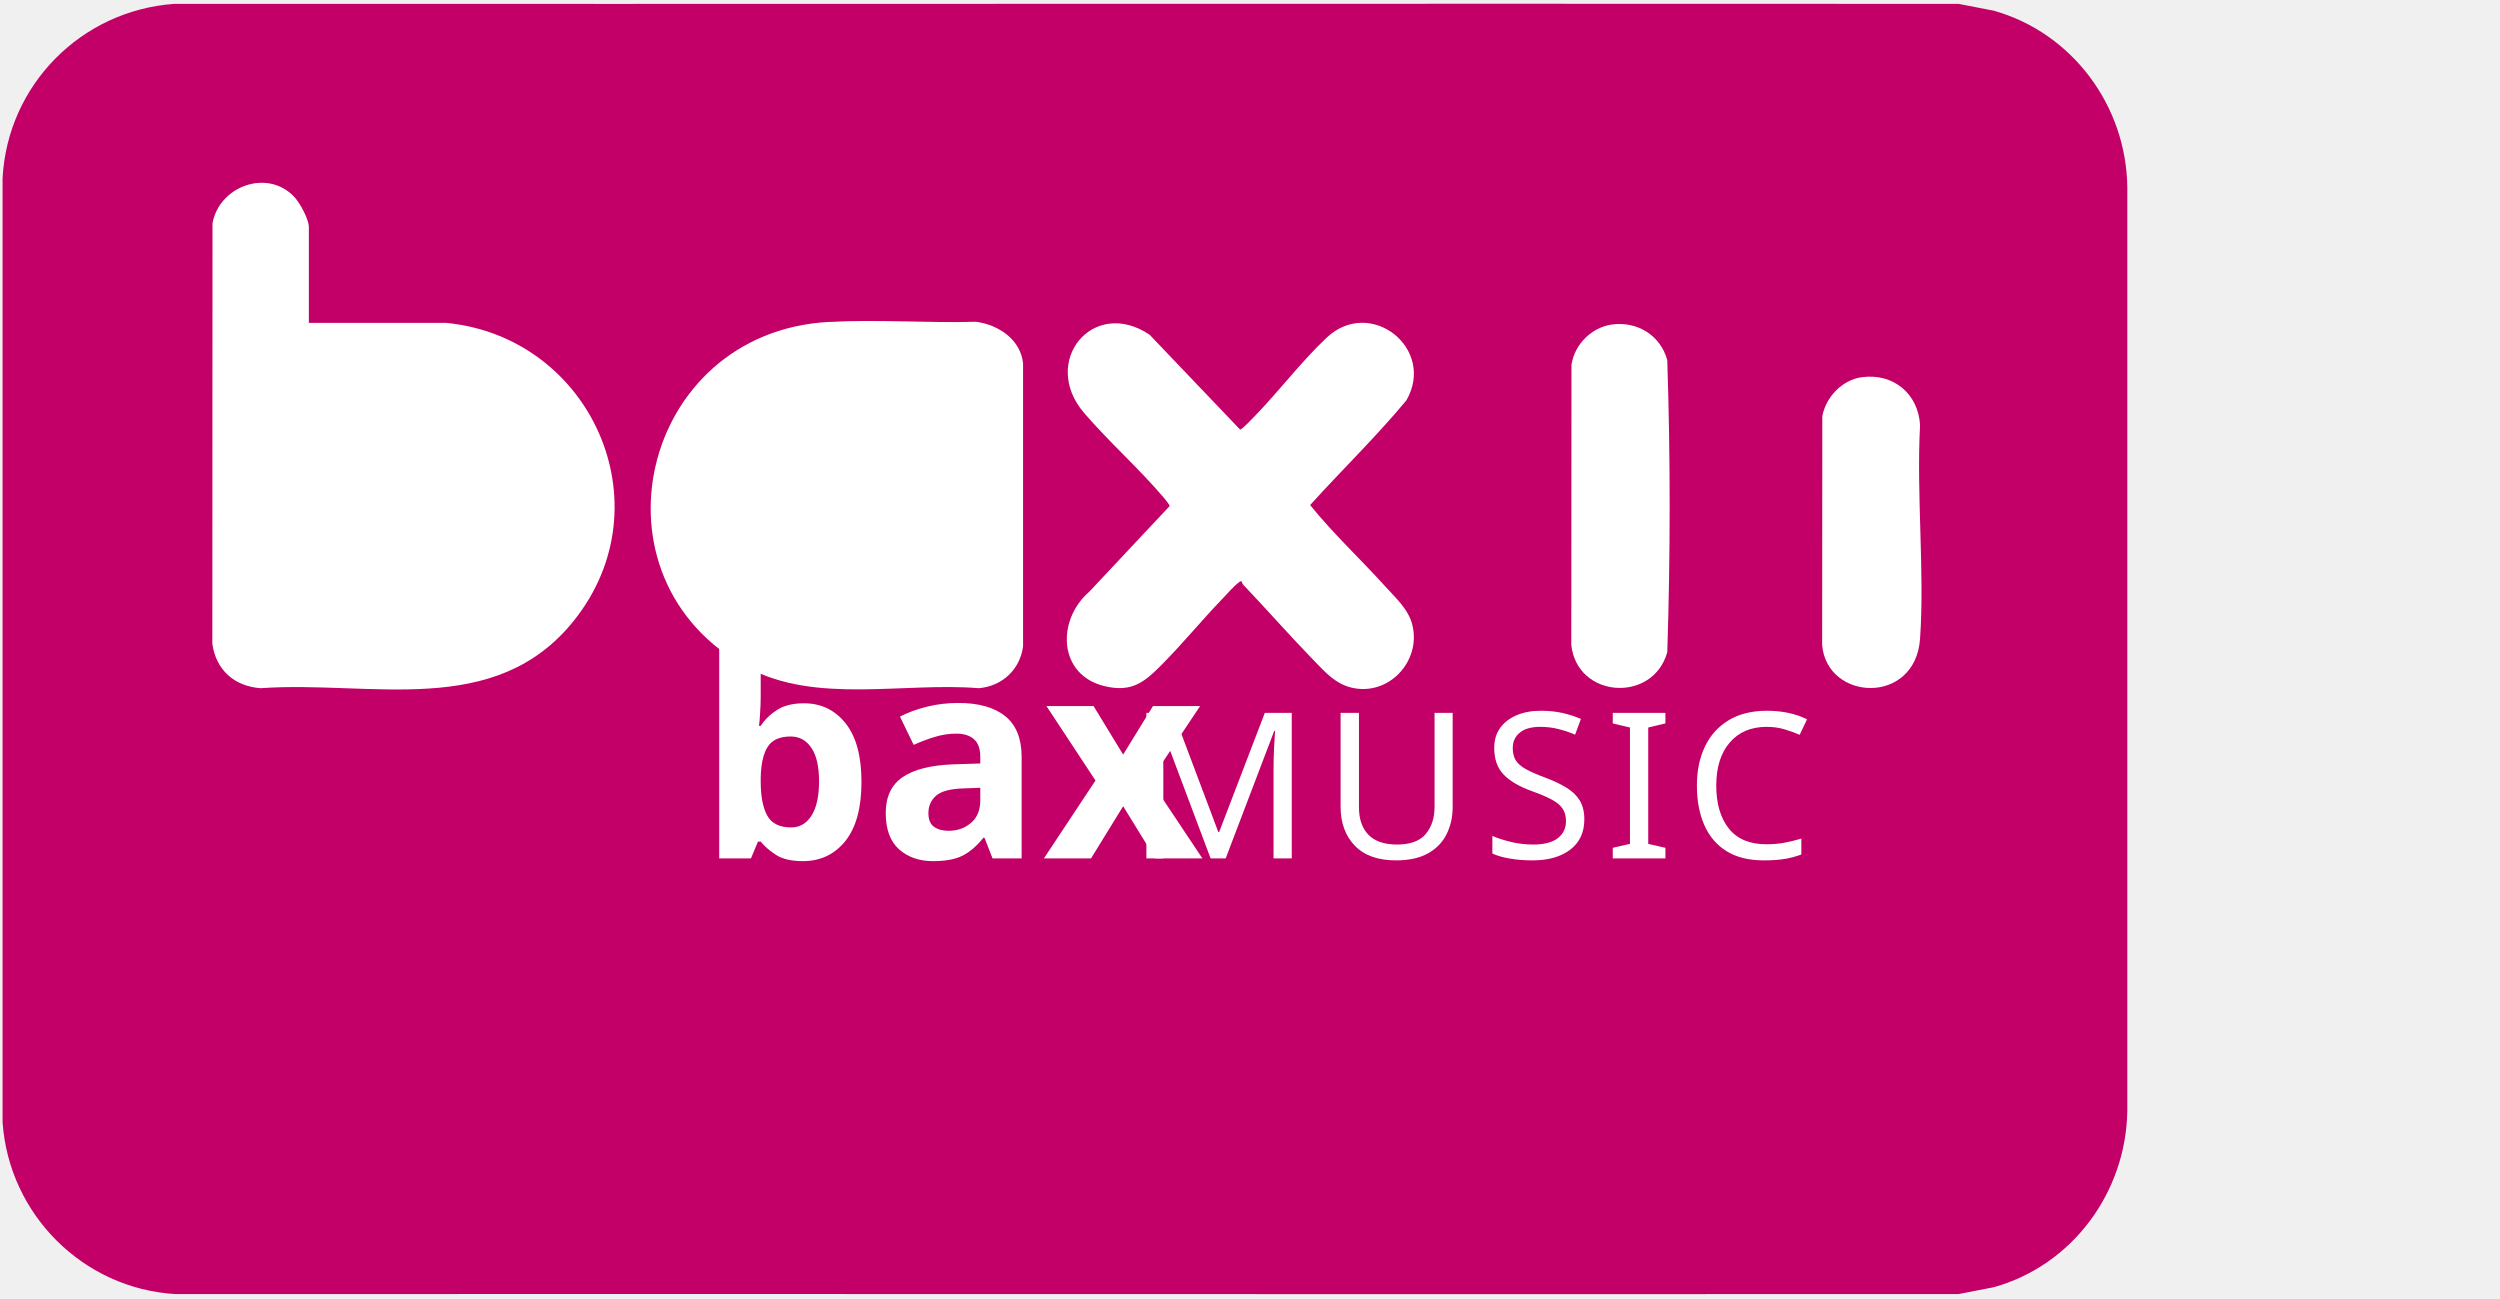
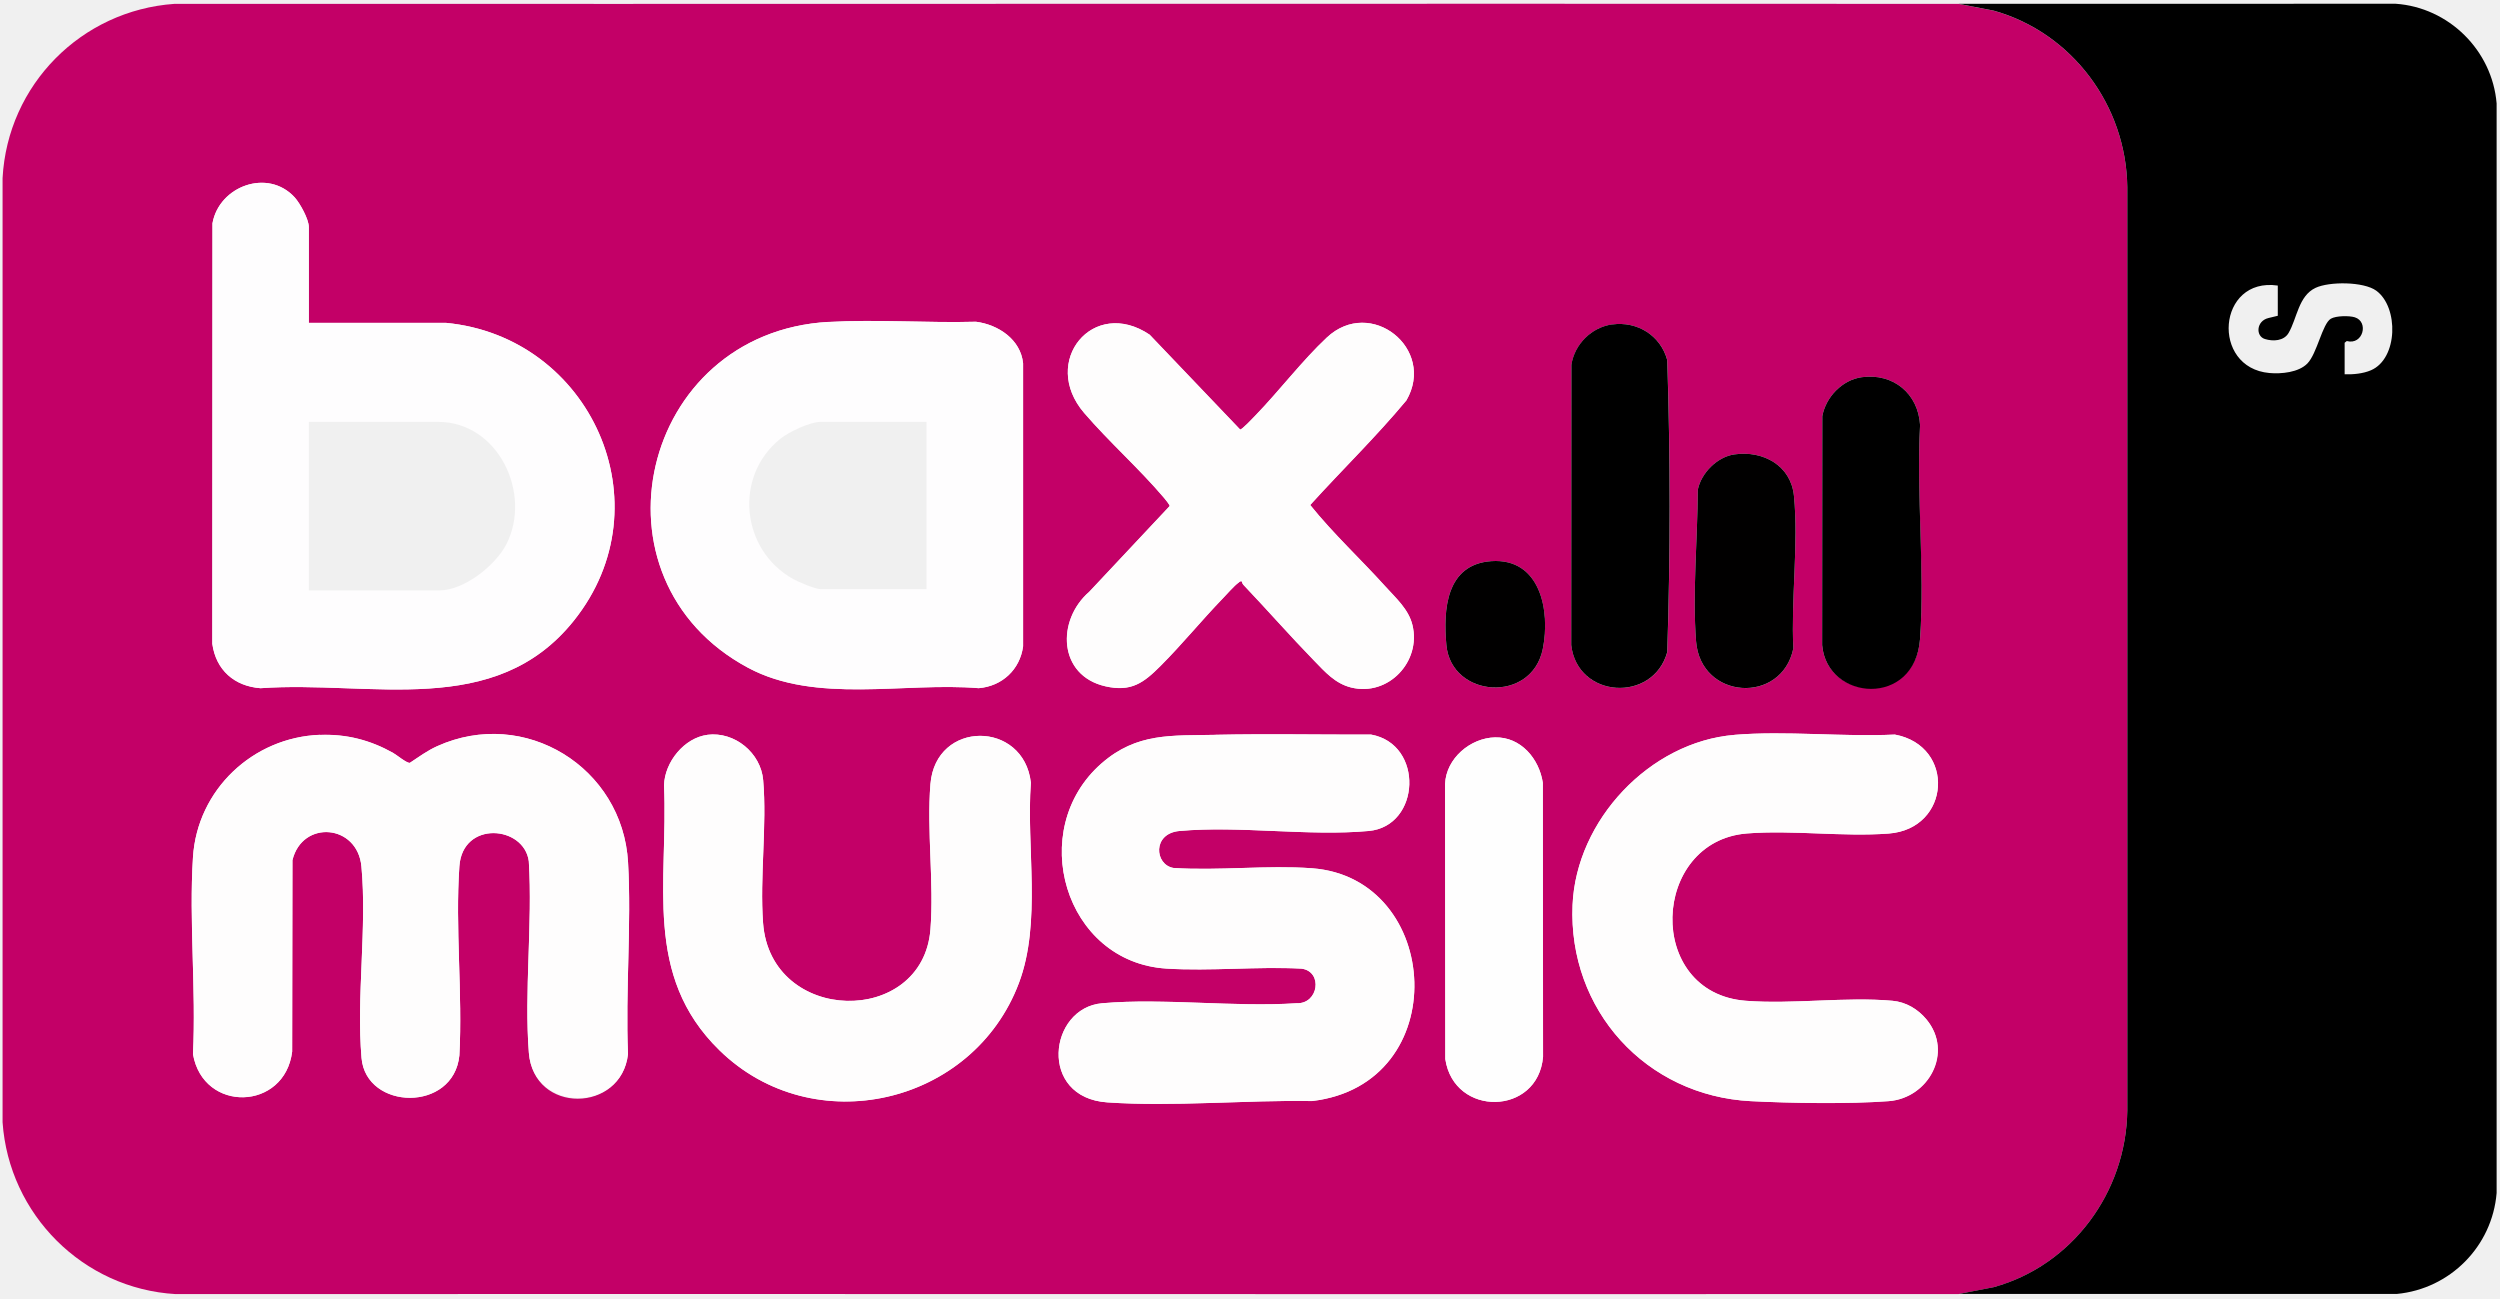
- <svg xmlns="http://www.w3.org/2000/svg" viewBox="0 0 466 242">
-   <path d="M365.09,0.72L371.62,1.99C386.26,6.1 396.34,19.71 396.53,34.88L396.53,207.05C396.31,222.21 386.31,235.86 371.62,239.94L365.09,241.21C254.31,241.27 143.52,241.16 32.73,241.22C15.47,240.21 1.67,226.37 0.48,209.2L0.48,33.2C1.41,15.8 15.17,1.94 32.51,0.72C143.37,0.76 254.24,0.66 365.1,0.72Z" fill="#c30067" />
-   <path d="M57.57,60.18L57.57,42.32C57.57,40.88 55.94,37.9 54.94,36.8C49.93,31.31 40.83,34.7 39.61,41.63L39.58,120.01C40.26,124.88 43.68,127.92 48.57,128.28C69.1,126.81 92.24,134.12 106.98,115.68C124.3,94.01 110.09,62.76 83.12,60.18L57.57,60.18Z" fill="white" />
-   <path d="M154.43,60.01C119.3,61.98 108.63,107.96 139.45,124.48C152.14,131.28 168.5,127.13 182.44,128.28C186.8,127.91 190.13,124.81 190.7,120.48L190.7,67.73C190.25,63.28 186.08,60.51 181.92,59.98C172.84,60.23 163.48,59.51 154.43,60.02Z" fill="white" />
-   <path d="M231.48,108.37C231.5,108.66 231.64,108.89 231.83,109.09C236.23,113.71 240.46,118.55 244.91,123.12C246.97,125.24 248.86,127.42 251.86,128.16C258.78,129.86 264.93,123.32 263.27,116.52C262.55,113.57 260.19,111.5 258.23,109.33C253.62,104.22 248.52,99.5 244.21,94.14C250.13,87.6 256.5,81.42 262.14,74.64C267.72,65.02 255.49,55.25 247.3,62.93C242.74,67.2 238.42,72.88 234,77.45C233.62,77.84 231.48,80.12 231.15,80.07L214.28,62.39C203.75,55.3 193.85,67.4 202.08,76.98C206.78,82.44 212.3,87.31 216.96,92.8C217.18,93.05 218.05,94.13 218.02,94.33L203.04,110.3C196.88,115.63 197.22,125.92 206.03,127.93C210.86,129.04 213.18,127.28 216.36,124.09C220.34,120.1 223.95,115.67 227.86,111.61C228.6,110.85 230.1,109.13 230.86,108.61C231.06,108.47 231.11,108.28 231.46,108.38Z" fill="white" />
-   <path d="M300.51,60.48C296.68,61 293.5,64.17 292.92,68L292.89,120.25C294.01,130.2 308.12,131.08 310.78,121.57C311.37,103.51 311.37,85.19 310.78,67.13C309.54,62.56 305.23,59.84 300.52,60.49Z" fill="white" />
-   <path d="M347.04,70.31C343.38,70.81 340.33,74.02 339.68,77.58L339.65,120.25C340.55,130.71 357.03,131.51 357.9,119.05C358.77,106.59 357.2,92.24 357.9,79.23C357.56,73.38 352.9,69.51 347.04,70.31Z" fill="white" />
-   <text x="130" y="160" font-family="sans-serif" font-weight="800" font-size="52" fill="white">bax</text>
-   <text x="210" y="160" font-family="sans-serif" font-weight="400" font-size="38" fill="white" letter-spacing="2">MUSIC</text>
+ <svg xmlns="http://www.w3.org/2000/svg" viewBox="0 0 466 242" fill-rule="evenodd" clip-rule="evenodd" stroke-linejoin="round" stroke-miterlimit="2">
+   <path d="M365.09,0.72L371.62,1.99C386.26,6.1 396.34,19.71 396.53,34.88L396.53,207.05C396.31,222.21 386.31,235.86 371.62,239.94L365.09,241.21C254.31,241.27 143.52,241.16 32.73,241.22C15.47,240.21 1.67,226.37 0.48,209.2L0.48,33.2C1.41,15.8 15.17,1.94 32.51,0.72C143.37,0.76 254.24,0.66 365.1,0.72L365.09,0.72ZM57.57,60.18L57.57,42.32C57.57,40.88 55.94,37.9 54.94,36.8C49.93,31.31 40.83,34.7 39.61,41.63L39.58,120.01C40.26,124.88 43.68,127.92 48.57,128.28C69.1,126.81 92.24,134.12 106.98,115.68C124.3,94.01 110.09,62.76 83.12,60.18L57.57,60.18ZM154.43,60.01C119.3,61.98 108.63,107.96 139.45,124.48C152.14,131.28 168.5,127.13 182.44,128.28C186.8,127.91 190.13,124.81 190.7,120.48L190.7,67.73C190.25,63.28 186.08,60.51 181.92,59.98C172.84,60.23 163.48,59.51 154.43,60.02L154.43,60.01ZM231.48,108.37C231.5,108.66 231.64,108.89 231.83,109.09C236.23,113.71 240.46,118.55 244.91,123.12C246.97,125.24 248.86,127.42 251.86,128.16C258.78,129.86 264.93,123.32 263.27,116.52C262.55,113.57 260.19,111.5 258.23,109.33C253.62,104.22 248.52,99.5 244.21,94.14C250.13,87.6 256.5,81.42 262.14,74.64C267.72,65.02 255.49,55.25 247.3,62.93C242.74,67.2 238.42,72.88 234,77.45C233.62,77.84 231.48,80.12 231.15,80.07L214.28,62.39C203.75,55.3 193.85,67.4 202.08,76.98C206.78,82.44 212.3,87.31 216.96,92.8C217.18,93.05 218.05,94.13 218.02,94.33L203.04,110.3C196.88,115.63 197.22,125.92 206.03,127.93C210.86,129.04 213.18,127.28 216.36,124.09C220.34,120.1 223.95,115.67 227.86,111.61C228.6,110.85 230.1,109.13 230.86,108.61C231.06,108.47 231.11,108.28 231.46,108.38L231.48,108.37ZM300.51,60.48C296.68,61 293.5,64.17 292.92,68L292.89,120.25C294.01,130.2 308.12,131.08 310.78,121.57C311.37,103.51 311.37,85.19 310.78,67.13C309.54,62.56 305.23,59.84 300.52,60.49L300.51,60.48ZM347.04,70.31C343.38,70.81 340.33,74.02 339.68,77.58L339.65,120.25C340.55,130.71 357.03,131.51 357.9,119.05C358.77,106.59 357.2,92.24 357.9,79.23C357.56,73.38 352.9,69.51 347.04,70.31ZM323.3,84.7C320.11,85.16 317.1,88.15 316.47,91.3C316.44,100.31 315.45,110.57 316.15,119.53C317,130.48 332.13,131.36 334.28,120.85C333.82,111.79 335.27,101.34 334.39,92.43C333.83,86.77 328.64,83.93 323.3,84.7ZM277.97,104.6C269.54,105.19 269,113.64 269.61,120.25C270.52,130.1 285.53,131.2 287.58,120.93C289,113.82 287.11,103.96 277.97,104.6ZM59.68,136.98C47.15,137.43 36.77,147.2 35.97,159.8C35.21,171.74 36.57,184.48 35.97,196.5C37.87,207.52 53.1,207.07 54.46,196.02L54.51,160.35C56.34,152.79 66.63,153.61 67.37,161.52C68.43,172.88 66.41,185.84 67.39,197.22C68.23,206.99 84.57,207.4 85.63,196.73C86.24,185.22 84.83,172.9 85.63,161.48C86.22,152.9 97.7,153.89 98.57,160.55C99.29,172.15 97.68,184.78 98.58,196.26C99.48,207.74 115.82,207.48 117.06,196.49C116.57,184.74 117.73,172.44 117.07,160.76C116.07,143.05 97.79,131.73 81.47,139.11C79.64,139.94 78.05,141.1 76.39,142.21C75.77,142.27 73.95,140.73 73.24,140.33C68.99,137.96 64.59,136.82 59.68,137L59.68,136.98ZM131.88,136.97C127.54,137.51 123.89,142.05 123.77,146.36C124.57,164.43 119.77,181.77 134.09,195.76C151.6,212.88 181.37,205.96 189.92,183.23C194.19,171.89 191.26,157.85 192.15,145.88C190.83,134.26 174.41,134.16 173.43,146.13C172.72,154.83 174.12,164.52 173.43,173.23C172,191.42 143.63,190.99 142.23,172.03C141.6,163.46 142.98,153.9 142.25,145.4C141.81,140.34 136.94,136.33 131.87,136.96L131.88,136.97ZM226.63,136.97C218.41,137.15 211.94,136.51 205.33,142.29C191.21,154.63 198.39,179.36 217.44,180.54C225.64,181.05 234.36,180.12 242.62,180.55C246.64,181.09 245.8,187.17 241.68,187C229.98,187.76 217.01,186 205.45,187C195.44,187.86 193.49,204.6 206.41,205.48C218.71,206.32 232.17,205.02 244.56,205.23C271.13,202.12 268.87,163.64 244.56,161.84C236.19,161.22 227.15,162.34 218.71,161.78C215.22,161.15 214.77,155.35 219.86,154.89C231.07,153.88 243.94,155.92 255.13,154.89C264.82,154.01 265.48,138.7 255.57,136.92C245.93,136.95 236.28,136.75 226.64,136.96L226.63,136.97ZM323.31,136.98C307.5,138.27 293.8,152.9 293.12,168.67C292.28,188.26 306.79,204.25 326.34,205.25C333.79,205.63 344.67,205.8 352.03,205.25C359.39,204.7 364.17,196.16 359.09,190.02C357.49,188.09 355.27,186.77 352.74,186.54C344.02,185.76 334.16,187.23 325.39,186.54C306.58,185.07 307.71,156.77 325.63,155.35C334.11,154.68 343.53,156.01 352.03,155.37C363.63,154.5 364.57,139.04 353.19,136.92C343.45,137.38 332.96,136.18 323.3,136.97L323.31,136.98ZM278.68,137.45C274.07,137.55 269.55,141.39 269.37,146.12L269.41,197.41C271.02,208.27 286.72,207.99 287.63,196.97L287.59,145.92C286.92,141.44 283.5,137.34 278.69,137.45L278.68,137.45Z" fill="#c30067" />
+   <path d="M365.09,241.2L371.62,239.93C386.31,235.86 396.31,222.2 396.53,207.04L396.53,34.87C396.34,19.7 386.26,6.09 371.62,1.98L365.09,0.71C392.24,0.72 419.39,0.71 446.54,0.7C456.46,1.38 464.55,9.4 465.37,19.28L465.37,222.38C464.55,232.32 456.69,240.25 446.77,241.19C419.55,241.21 392.32,241.18 365.1,241.19L365.09,241.2ZM437.05,69.77C438.63,69.82 440.47,69.65 441.94,69.02C447.01,66.85 447.14,57.24 442.93,54.18C440.57,52.47 434.17,52.45 431.61,53.66C428.42,55.17 428.18,59.35 426.59,62.07C425.72,63.55 423.74,63.68 422.17,63.19C420.41,62.64 420.57,59.82 422.84,59.28L424.58,58.86L424.58,53.23C413.29,51.59 412.05,68.55 423.02,69.53C425.25,69.73 428.47,69.42 430.1,67.75C431.91,65.89 432.89,60.34 434.47,59.41C435.42,58.85 437.87,58.82 438.92,59.14C441.61,59.97 440.47,64.39 437.44,63.57L437.04,63.89L437.04,69.76L437.05,69.77Z" />
+   <path d="M57.56,60.18L83.11,60.18C110.09,62.76 124.3,94.01 106.97,115.68C92.23,134.13 69.09,126.81 48.56,128.28C43.66,127.91 40.24,124.88 39.57,120.01L39.6,41.63C40.82,34.7 49.93,31.31 54.93,36.8C55.93,37.9 57.56,40.88 57.56,42.32L57.56,60.18ZM57.57,110.05L81.92,110.05C86.51,110.05 92.38,105.39 94.4,101.42C99.19,92.01 92.89,78.64 81.68,78.64L57.57,78.64L57.57,110.05Z" fill="#fefdfe" />
+   <path d="M59.68,136.98C64.59,136.8 68.99,137.94 73.24,140.31C73.96,140.71 75.78,142.25 76.39,142.19C78.06,141.09 79.64,139.92 81.47,139.09C97.79,131.71 116.07,143.03 117.07,160.74C117.73,172.42 116.56,184.72 117.06,196.47C115.83,207.46 99.46,207.4 98.58,196.24C97.7,185.08 99.29,172.13 98.57,160.53C97.7,153.87 86.22,152.88 85.63,161.46C84.84,172.88 86.25,185.2 85.63,196.71C84.57,207.38 68.24,206.97 67.39,197.2C66.41,185.82 68.43,172.86 67.37,161.5C66.63,153.59 56.35,152.77 54.51,160.33L54.46,196C53.1,207.05 37.88,207.5 35.97,196.48C36.57,184.45 35.21,171.72 35.97,159.78C36.77,147.19 47.15,137.41 59.68,136.96L59.68,136.98Z" fill="#fefdfd" />
+   <path d="M226.63,136.97C236.27,136.76 245.92,136.97 255.56,136.93C265.47,138.71 264.81,154.01 255.12,154.9C243.93,155.92 231.07,153.88 219.85,154.9C214.76,155.36 215.21,161.16 218.7,161.79C227.14,162.35 236.18,161.23 244.55,161.85C268.86,163.65 271.12,202.13 244.55,205.24C232.17,205.03 218.7,206.33 206.4,205.49C193.48,204.61 195.43,187.87 205.44,187.01C217,186.01 229.96,187.78 241.67,187.01C245.79,187.18 246.63,181.1 242.61,180.56C234.35,180.13 225.64,181.06 217.43,180.55C198.38,179.36 191.21,154.63 205.32,142.3C211.94,136.52 218.4,137.16 226.62,136.98L226.63,136.97Z" fill="#fefdfd" />
+   <path d="M154.43,60.01C163.47,59.5 172.84,60.22 181.92,59.97C186.09,60.51 190.25,63.27 190.71,67.72L190.71,120.47C190.12,124.81 186.8,127.9 182.43,128.27C168.5,127.11 152.14,131.27 139.44,124.47C108.62,107.96 119.3,61.97 154.42,60L154.43,60.01ZM172.71,78.64L152.92,78.64C150.98,78.64 147.03,80.52 145.49,81.76C136.72,88.79 138.12,102.5 147.84,107.93C148.8,108.47 151.95,109.81 152.92,109.81L172.71,109.81L172.71,78.64Z" fill="#fefdfe" />
+   <path d="M231.48,108.37C231.13,108.27 231.08,108.47 230.88,108.6C230.12,109.12 228.62,110.83 227.88,111.6C223.96,115.66 220.36,120.09 216.38,124.08C213.2,127.27 210.88,129.02 206.05,127.92C197.24,125.9 196.9,115.61 203.06,110.29L218.04,94.32C218.07,94.12 217.2,93.05 216.98,92.79C212.32,87.3 206.8,82.43 202.1,76.97C193.86,67.39 203.77,55.29 214.3,62.38L231.17,80.06C231.5,80.12 233.64,77.84 234.02,77.44C238.44,72.88 242.76,67.19 247.32,62.92C255.5,55.24 267.73,65.02 262.16,74.63C256.52,81.41 250.16,87.59 244.23,94.13C248.53,99.49 253.64,104.21 258.25,109.32C260.21,111.49 262.58,113.56 263.29,116.51C264.95,123.32 258.8,129.85 251.88,128.15C248.88,127.41 246.99,125.23 244.93,123.11C240.48,118.54 236.25,113.71 231.85,109.08C231.66,108.88 231.52,108.64 231.5,108.36L231.48,108.37Z" fill="#fefdfd" />
+   <path d="M131.88,136.97C136.95,136.33 141.82,140.34 142.26,145.41C142.99,153.91 141.61,163.48 142.24,172.04C143.64,191 172.02,191.42 173.44,173.24C174.12,164.53 172.73,154.84 173.44,146.14C174.42,134.17 190.84,134.27 192.16,145.89C191.27,157.86 194.2,171.9 189.93,183.24C181.37,205.97 151.61,212.89 134.1,195.77C119.78,181.77 124.58,164.44 123.78,146.37C123.9,142.05 127.55,137.52 131.89,136.98L131.88,136.97Z" fill="#fefdfd" />
+   <path d="M323.31,136.98C332.97,136.19 343.46,137.4 353.2,136.93C364.58,139.04 363.64,154.51 352.04,155.38C343.54,156.02 334.12,154.69 325.64,155.36C307.72,156.78 306.59,185.07 325.4,186.55C334.17,187.24 344.03,185.77 352.75,186.55C355.29,186.78 357.5,188.1 359.1,190.03C364.18,196.17 359.52,204.7 352.04,205.26C344.56,205.82 333.8,205.64 326.35,205.26C306.8,204.25 292.29,188.27 293.13,168.68C293.8,152.91 307.5,138.28 323.32,136.99L323.31,136.98Z" fill="#fefdfd" />
+   <path d="M300.51,60.48C305.22,59.84 309.53,62.55 310.77,67.12C311.36,85.18 311.36,103.5 310.77,121.56C308.12,131.07 294,130.2 292.88,120.24L292.91,67.99C293.49,64.16 296.67,61 300.5,60.47L300.51,60.48Z" />
+   <path d="M278.68,137.45C283.49,137.35 286.9,141.44 287.58,145.92L287.62,196.97C286.72,207.99 271.01,208.28 269.4,197.41L269.36,146.12C269.55,141.38 274.06,137.55 278.67,137.45L278.68,137.45Z" fill="#fefefe" />
+   <path d="M347.04,70.31C352.9,69.51 357.56,73.38 357.9,79.23C357.2,92.24 358.8,106.15 357.9,119.05C357,131.95 340.55,130.71 339.65,120.25L339.68,77.58C340.33,74.02 343.38,70.81 347.04,70.31Z" />
+   <path d="M323.3,84.7C328.64,83.93 333.83,86.77 334.39,92.43C335.27,101.34 333.82,111.79 334.28,120.85C332.13,131.35 317,130.47 316.15,119.53C315.45,110.57 316.44,100.31 316.47,91.3C317.1,88.15 320.11,85.15 323.3,84.7Z" fill="#010000" />
+   <path d="M277.97,104.6C287.11,103.96 289.01,113.82 287.58,120.93C285.52,131.2 270.52,130.09 269.61,120.25C269,113.64 269.54,105.2 277.97,104.6Z" fill="#010000" />
</svg>
